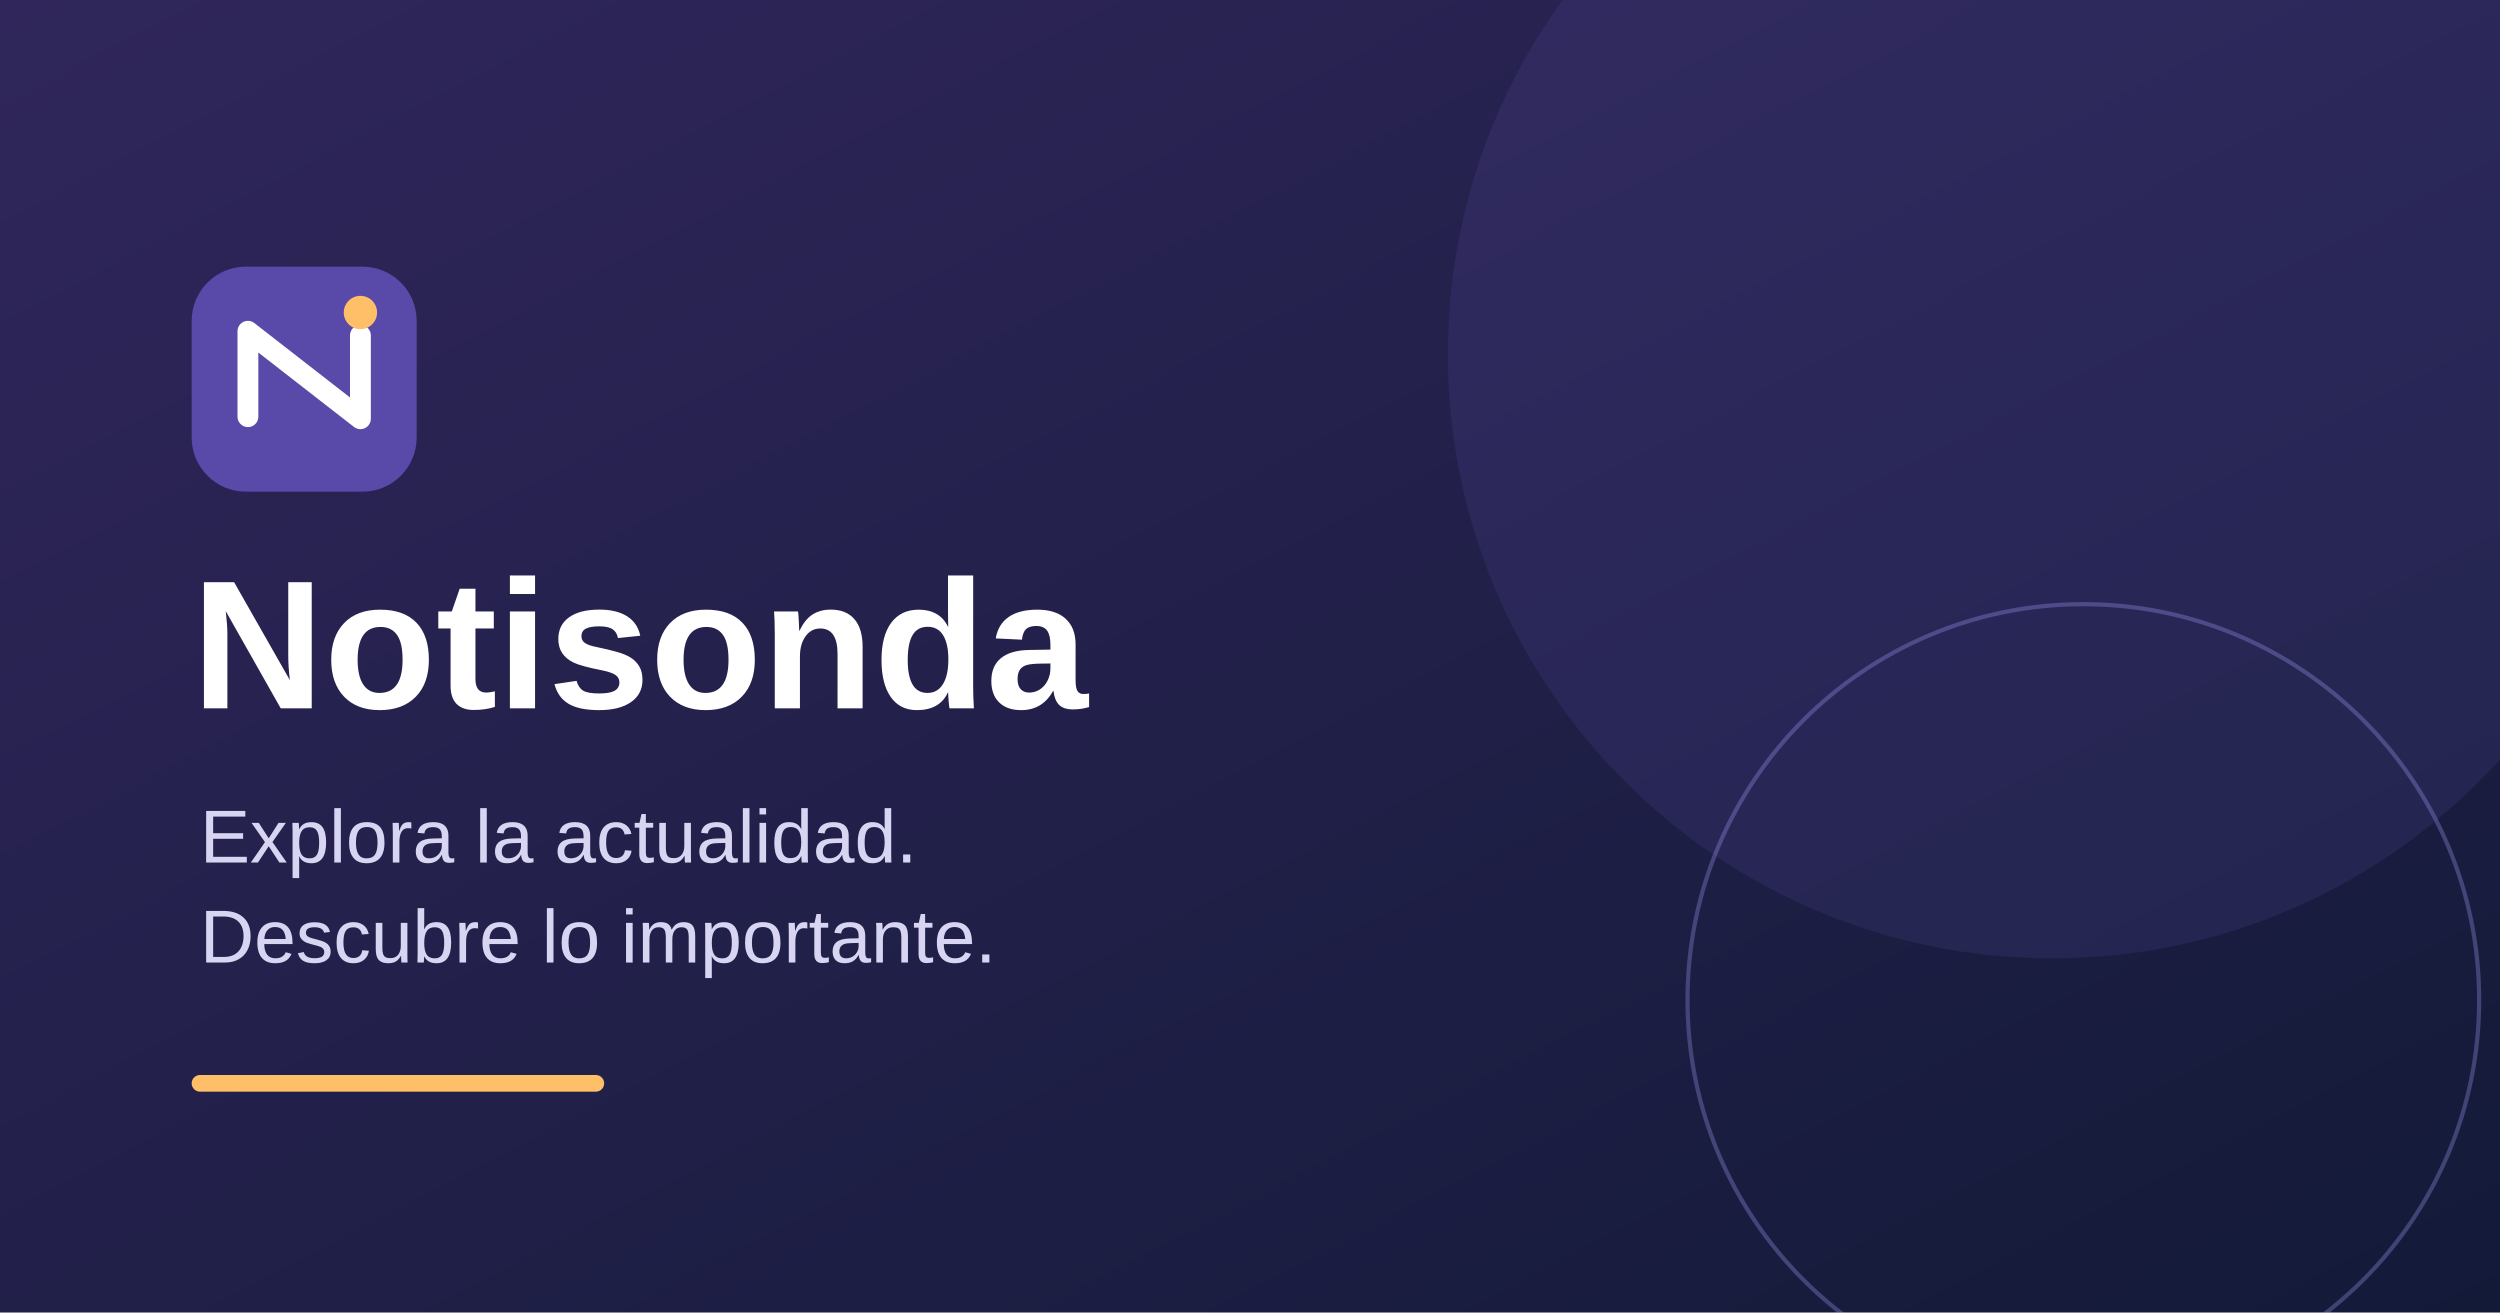
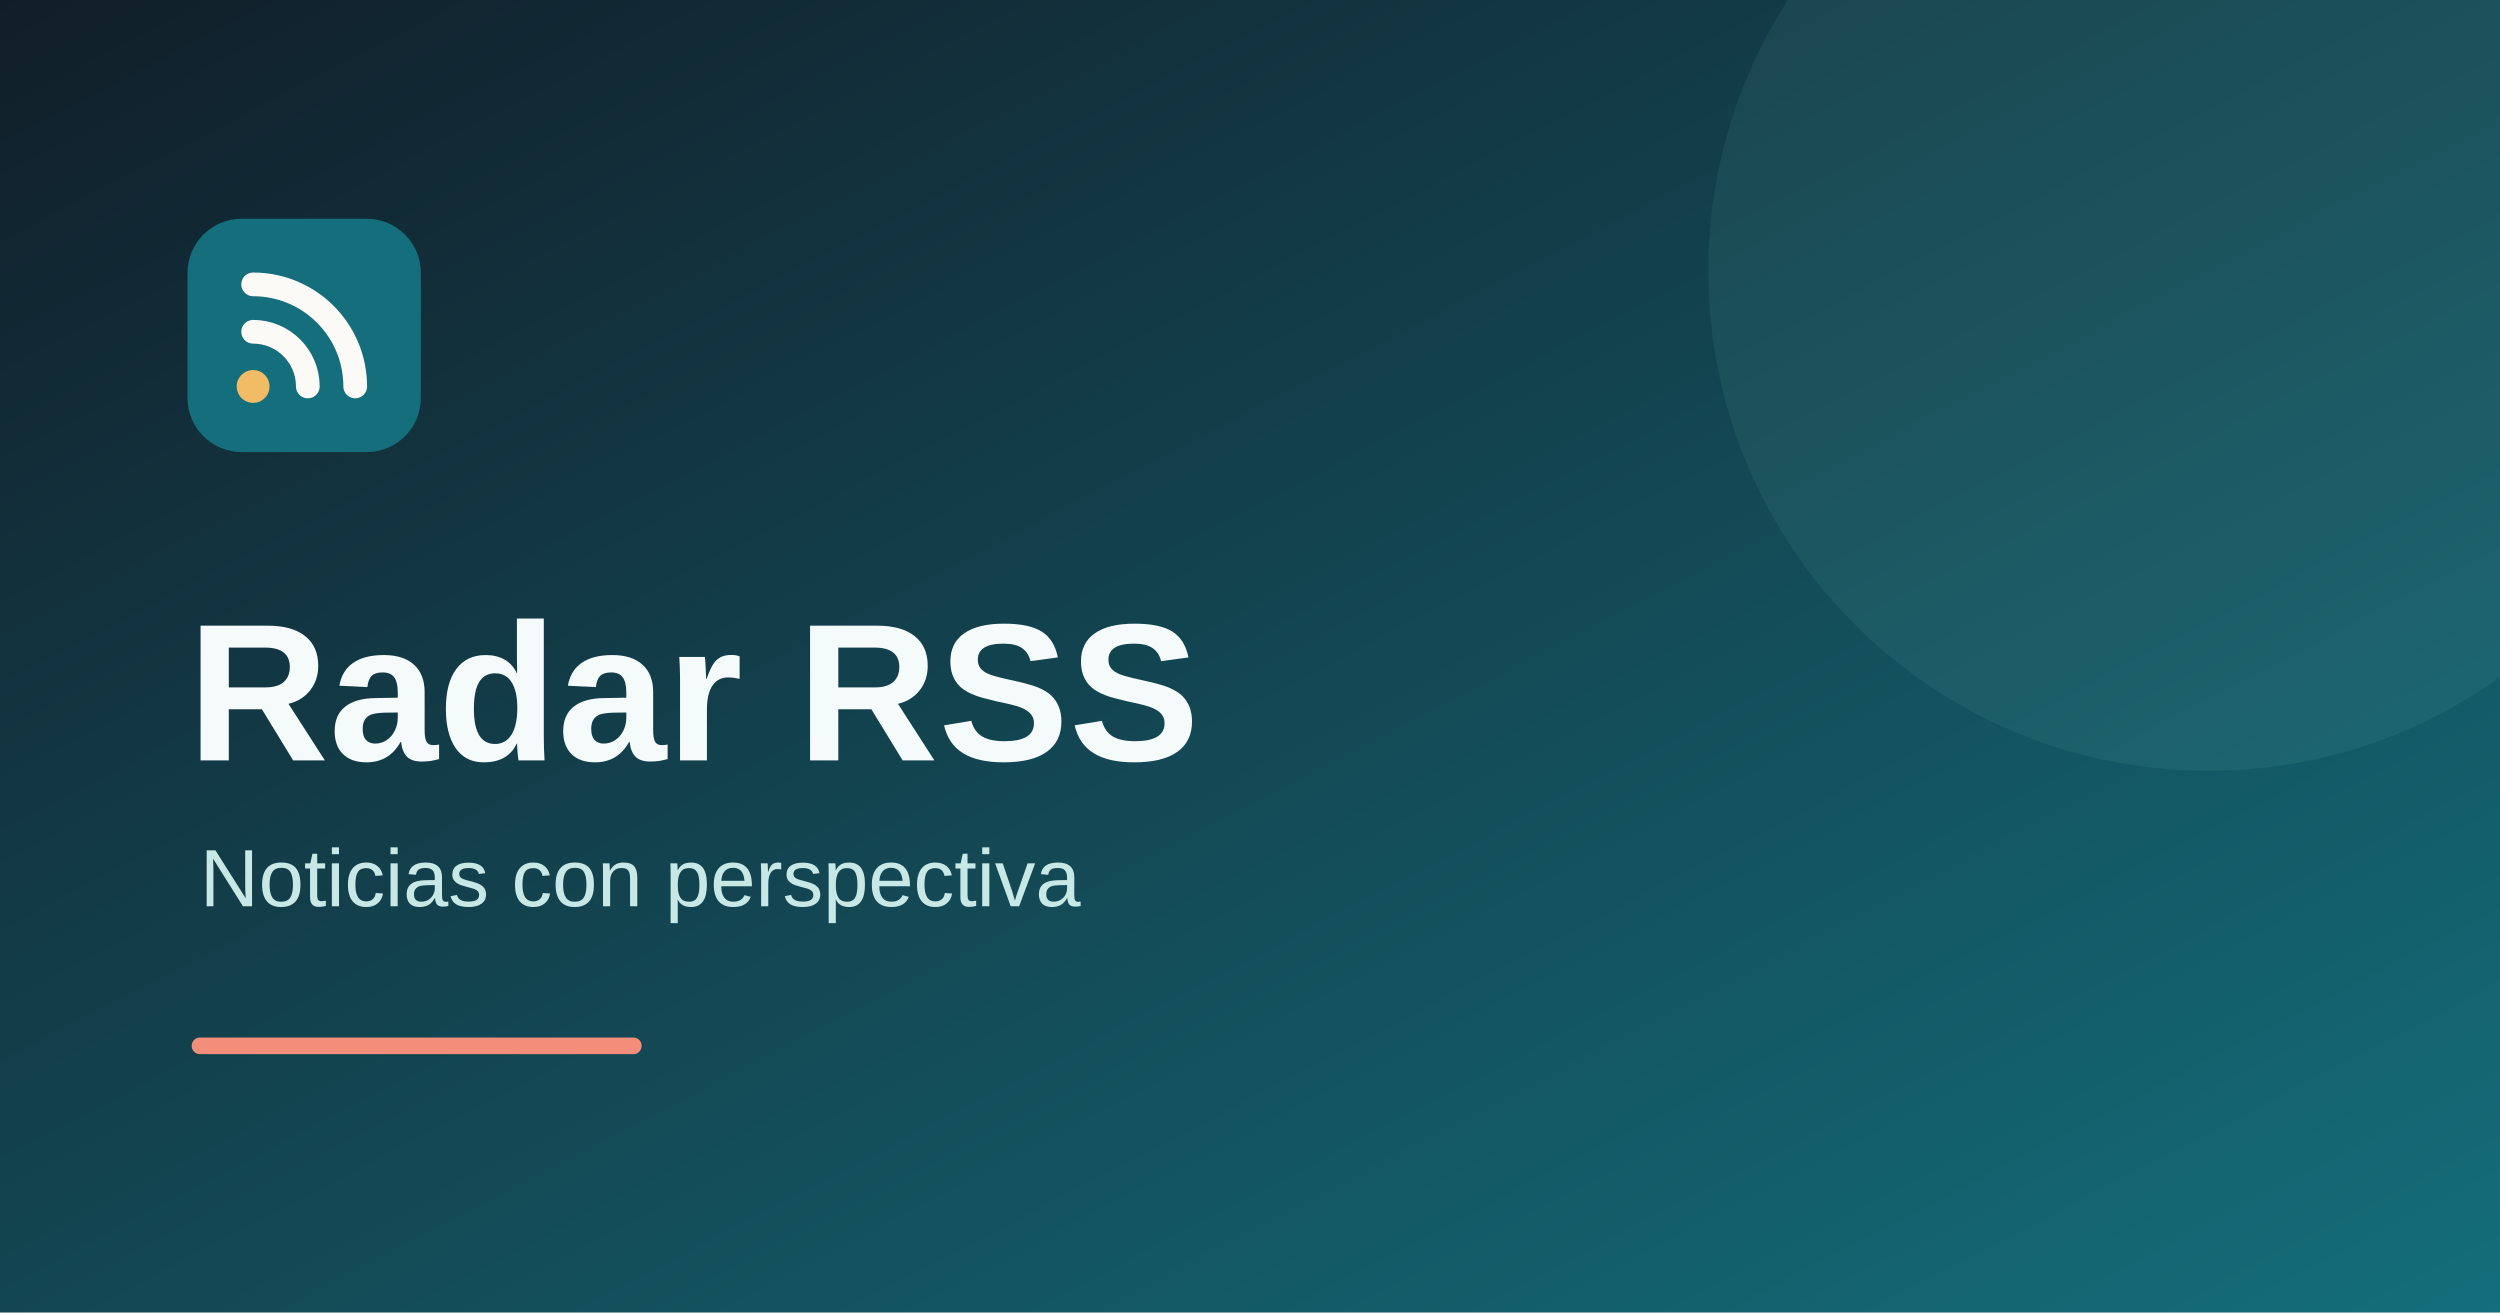
- <svg xmlns="http://www.w3.org/2000/svg" width="1200" height="630" viewBox="0 0 1200 630">
+ <svg xmlns="http://www.w3.org/2000/svg" width="1200" height="630" viewBox="0 0 1200 630" role="img" aria-labelledby="title description">
  <defs>
-     <linearGradient id="g" x2="1" y2="1">
-       <stop stop-color="#30265b" />
-       <stop offset="1" stop-color="#131a38" />
+     <linearGradient id="background" x2="1" y2="1">
+       <stop stop-color="#111e29" />
+       <stop offset="1" stop-color="#146e7b" />
    </linearGradient>
  </defs>
-   <rect width="1200" height="630" fill="url(#g)" />
-   <circle cx="985" cy="170" r="290" fill="#7464d5" opacity=".12" />
-   <circle cx="1000" cy="480" r="190" fill="none" stroke="#a9a1ff" stroke-width="2" opacity=".3" />
-   <rect x="92" y="128" width="108" height="108" rx="26" fill="#5949a8" />
-   <path d="M119 200v-41l54 42v-40" fill="none" stroke="#fff" stroke-width="10" stroke-linecap="round" stroke-linejoin="round" />
-   <circle cx="173" cy="150" r="8" fill="#ffbf69" />
-   <text x="92" y="340" fill="#fff" font-size="88" font-weight="750" font-family="Arial,Helvetica,sans-serif">Notisonda</text>
-   <text x="96" y="414" fill="#d8d5f2" font-size="36" font-family="Arial,Helvetica,sans-serif">Explora la actualidad.</text>
-   <text x="96" y="462" fill="#d8d5f2" font-size="36" font-family="Arial,Helvetica,sans-serif">Descubre lo importante.</text>
-   <path d="M96 520h190" stroke="#ffbf69" stroke-width="8" stroke-linecap="round" />
+   <rect width="1200" height="630" fill="url(#background)" />
+   <circle cx="1060" cy="130" r="240" fill="#7dd5ce" opacity=".08" />
+   <rect x="90" y="105" width="112" height="112" rx="26" fill="#146e7b" />
+   <g transform="translate(90 105) scale(1.75)">
+     <path d="M18 31a15 15 0 0 1 15 15M18 18a28 28 0 0 1 28 28" fill="none" stroke="#fbfaf6" stroke-width="6.5" stroke-linecap="round" />
+     <circle cx="18" cy="46" r="4.5" fill="#f2bb65" />
+   </g>
+   <text x="90" y="365" fill="#f5fafb" font-size="94" font-weight="750" font-family="Arial,Helvetica,sans-serif">Radar RSS</text>
+   <text x="96" y="435" fill="#c8e8e6" font-size="39" font-family="Arial,Helvetica,sans-serif">Noticias con perspectiva</text>
+   <path d="M96 502h208" stroke="#f28e79" stroke-width="8" stroke-linecap="round" />
</svg>
